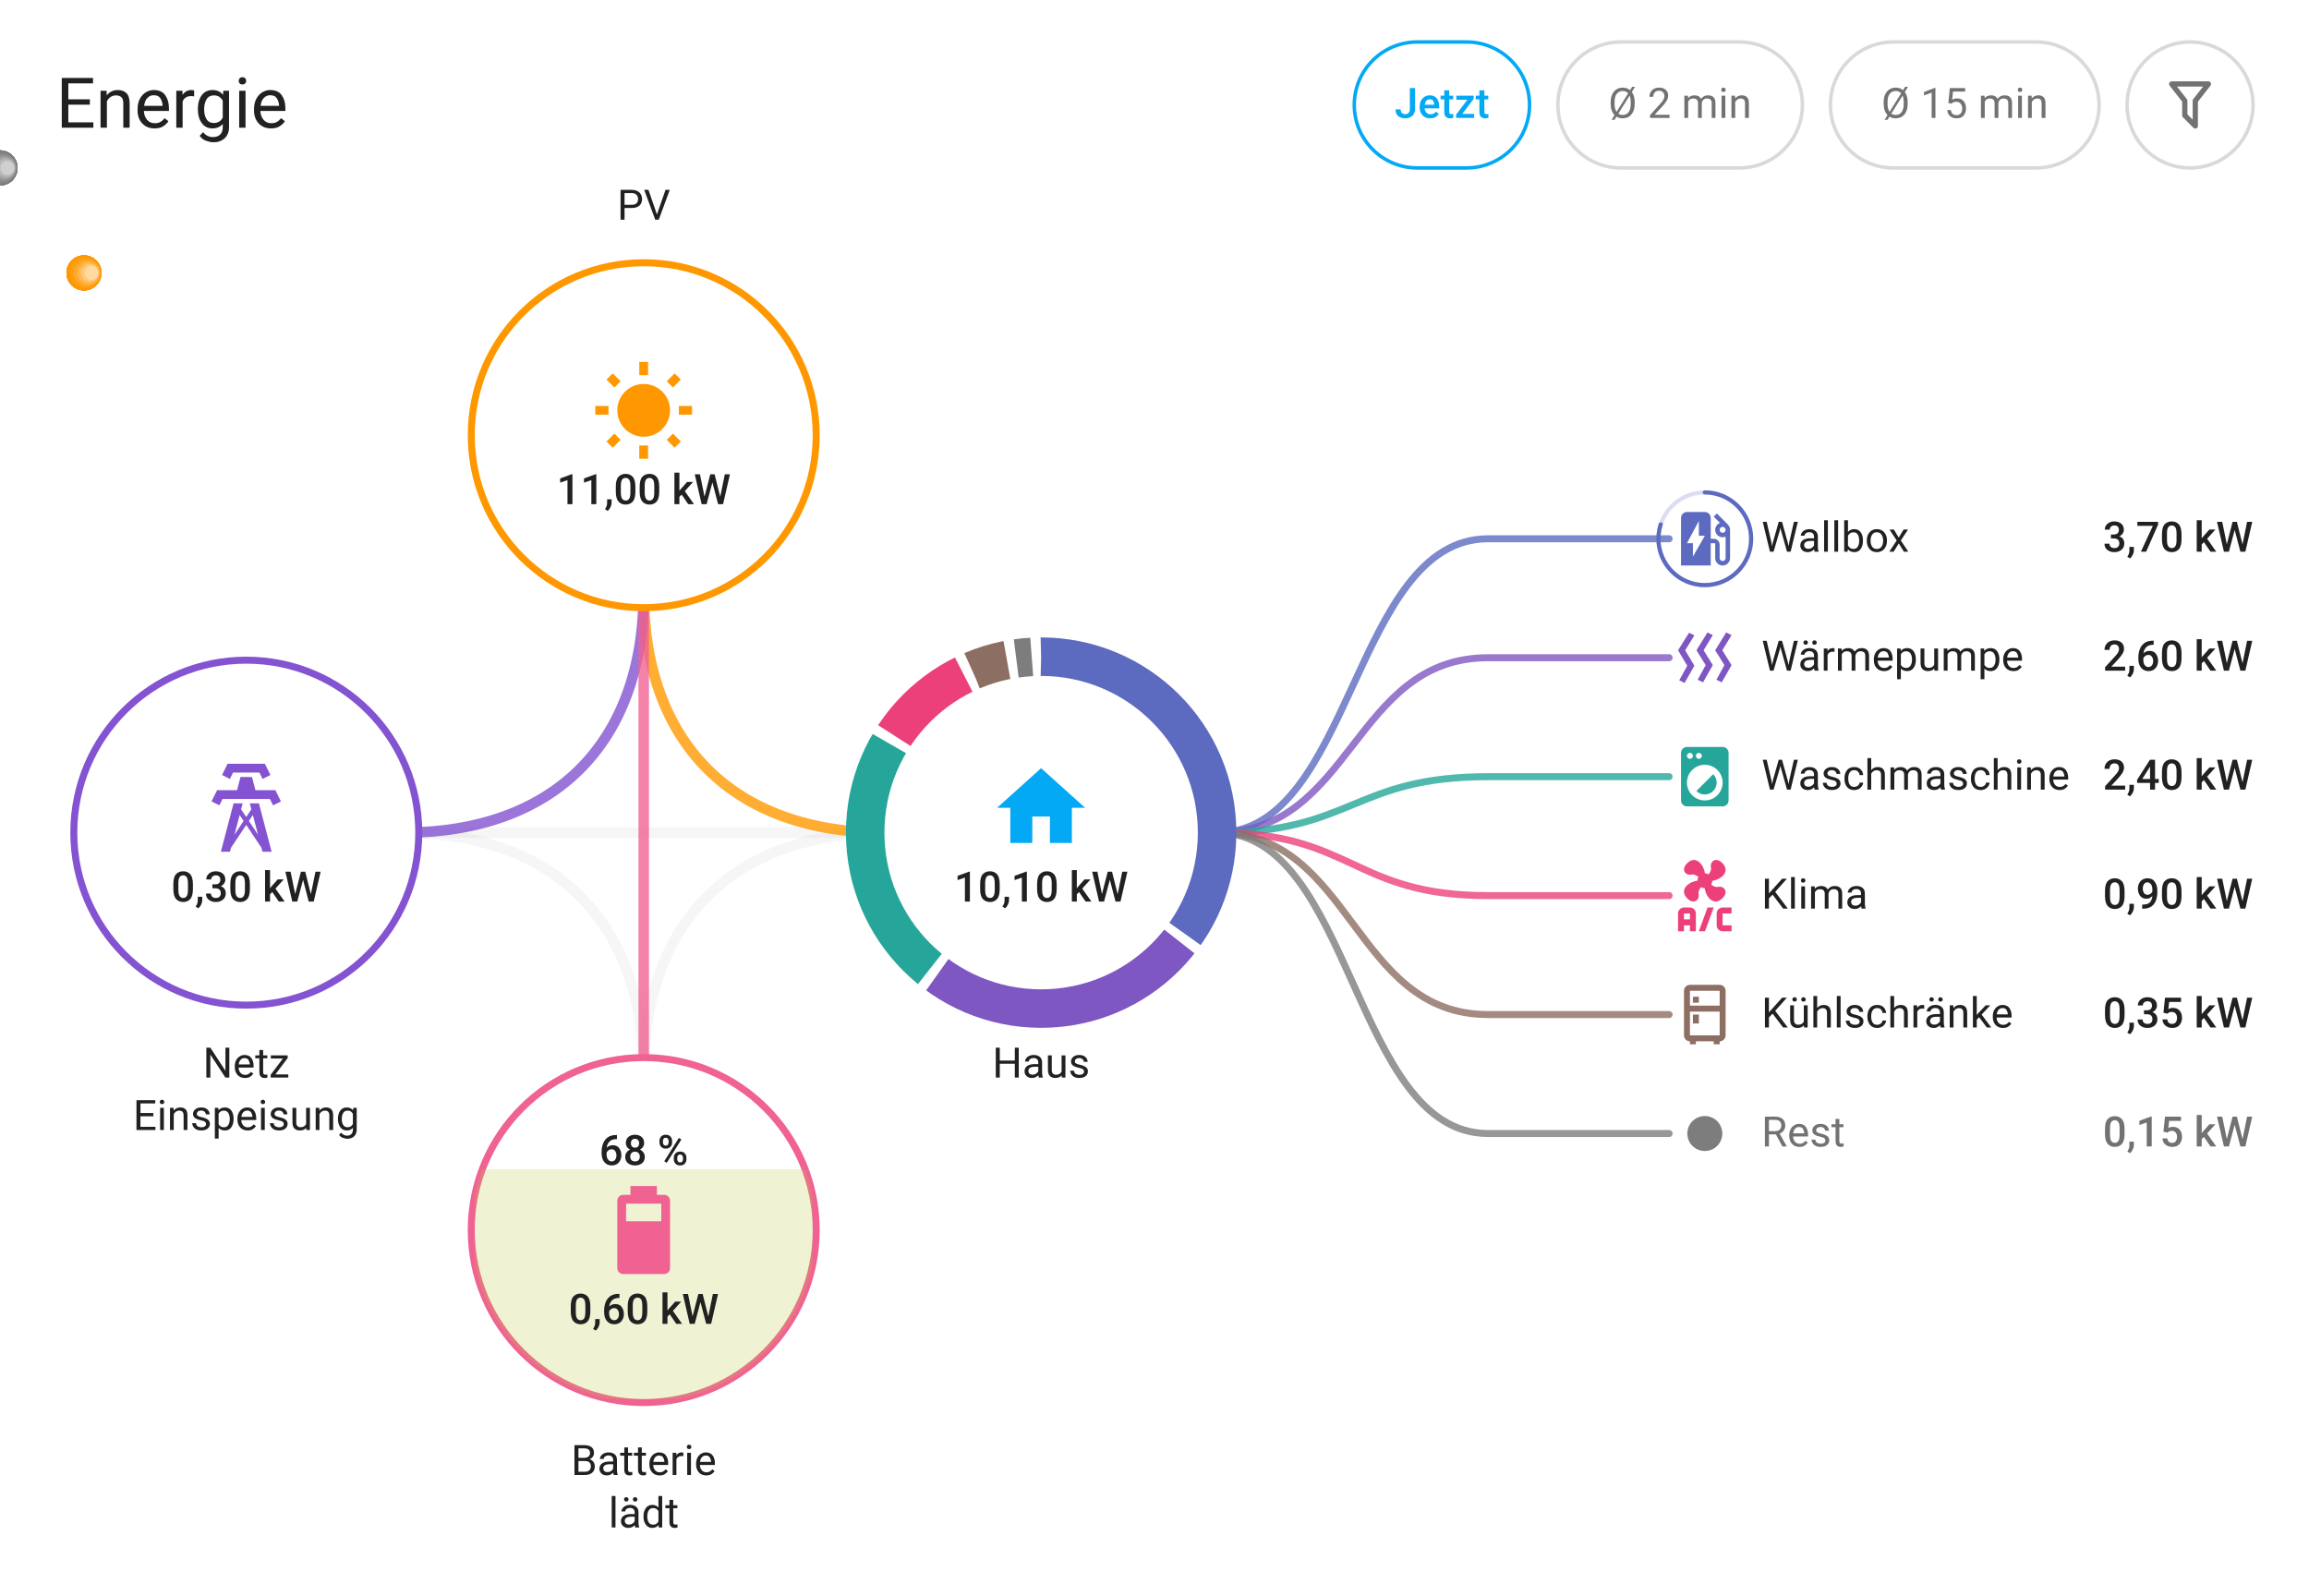
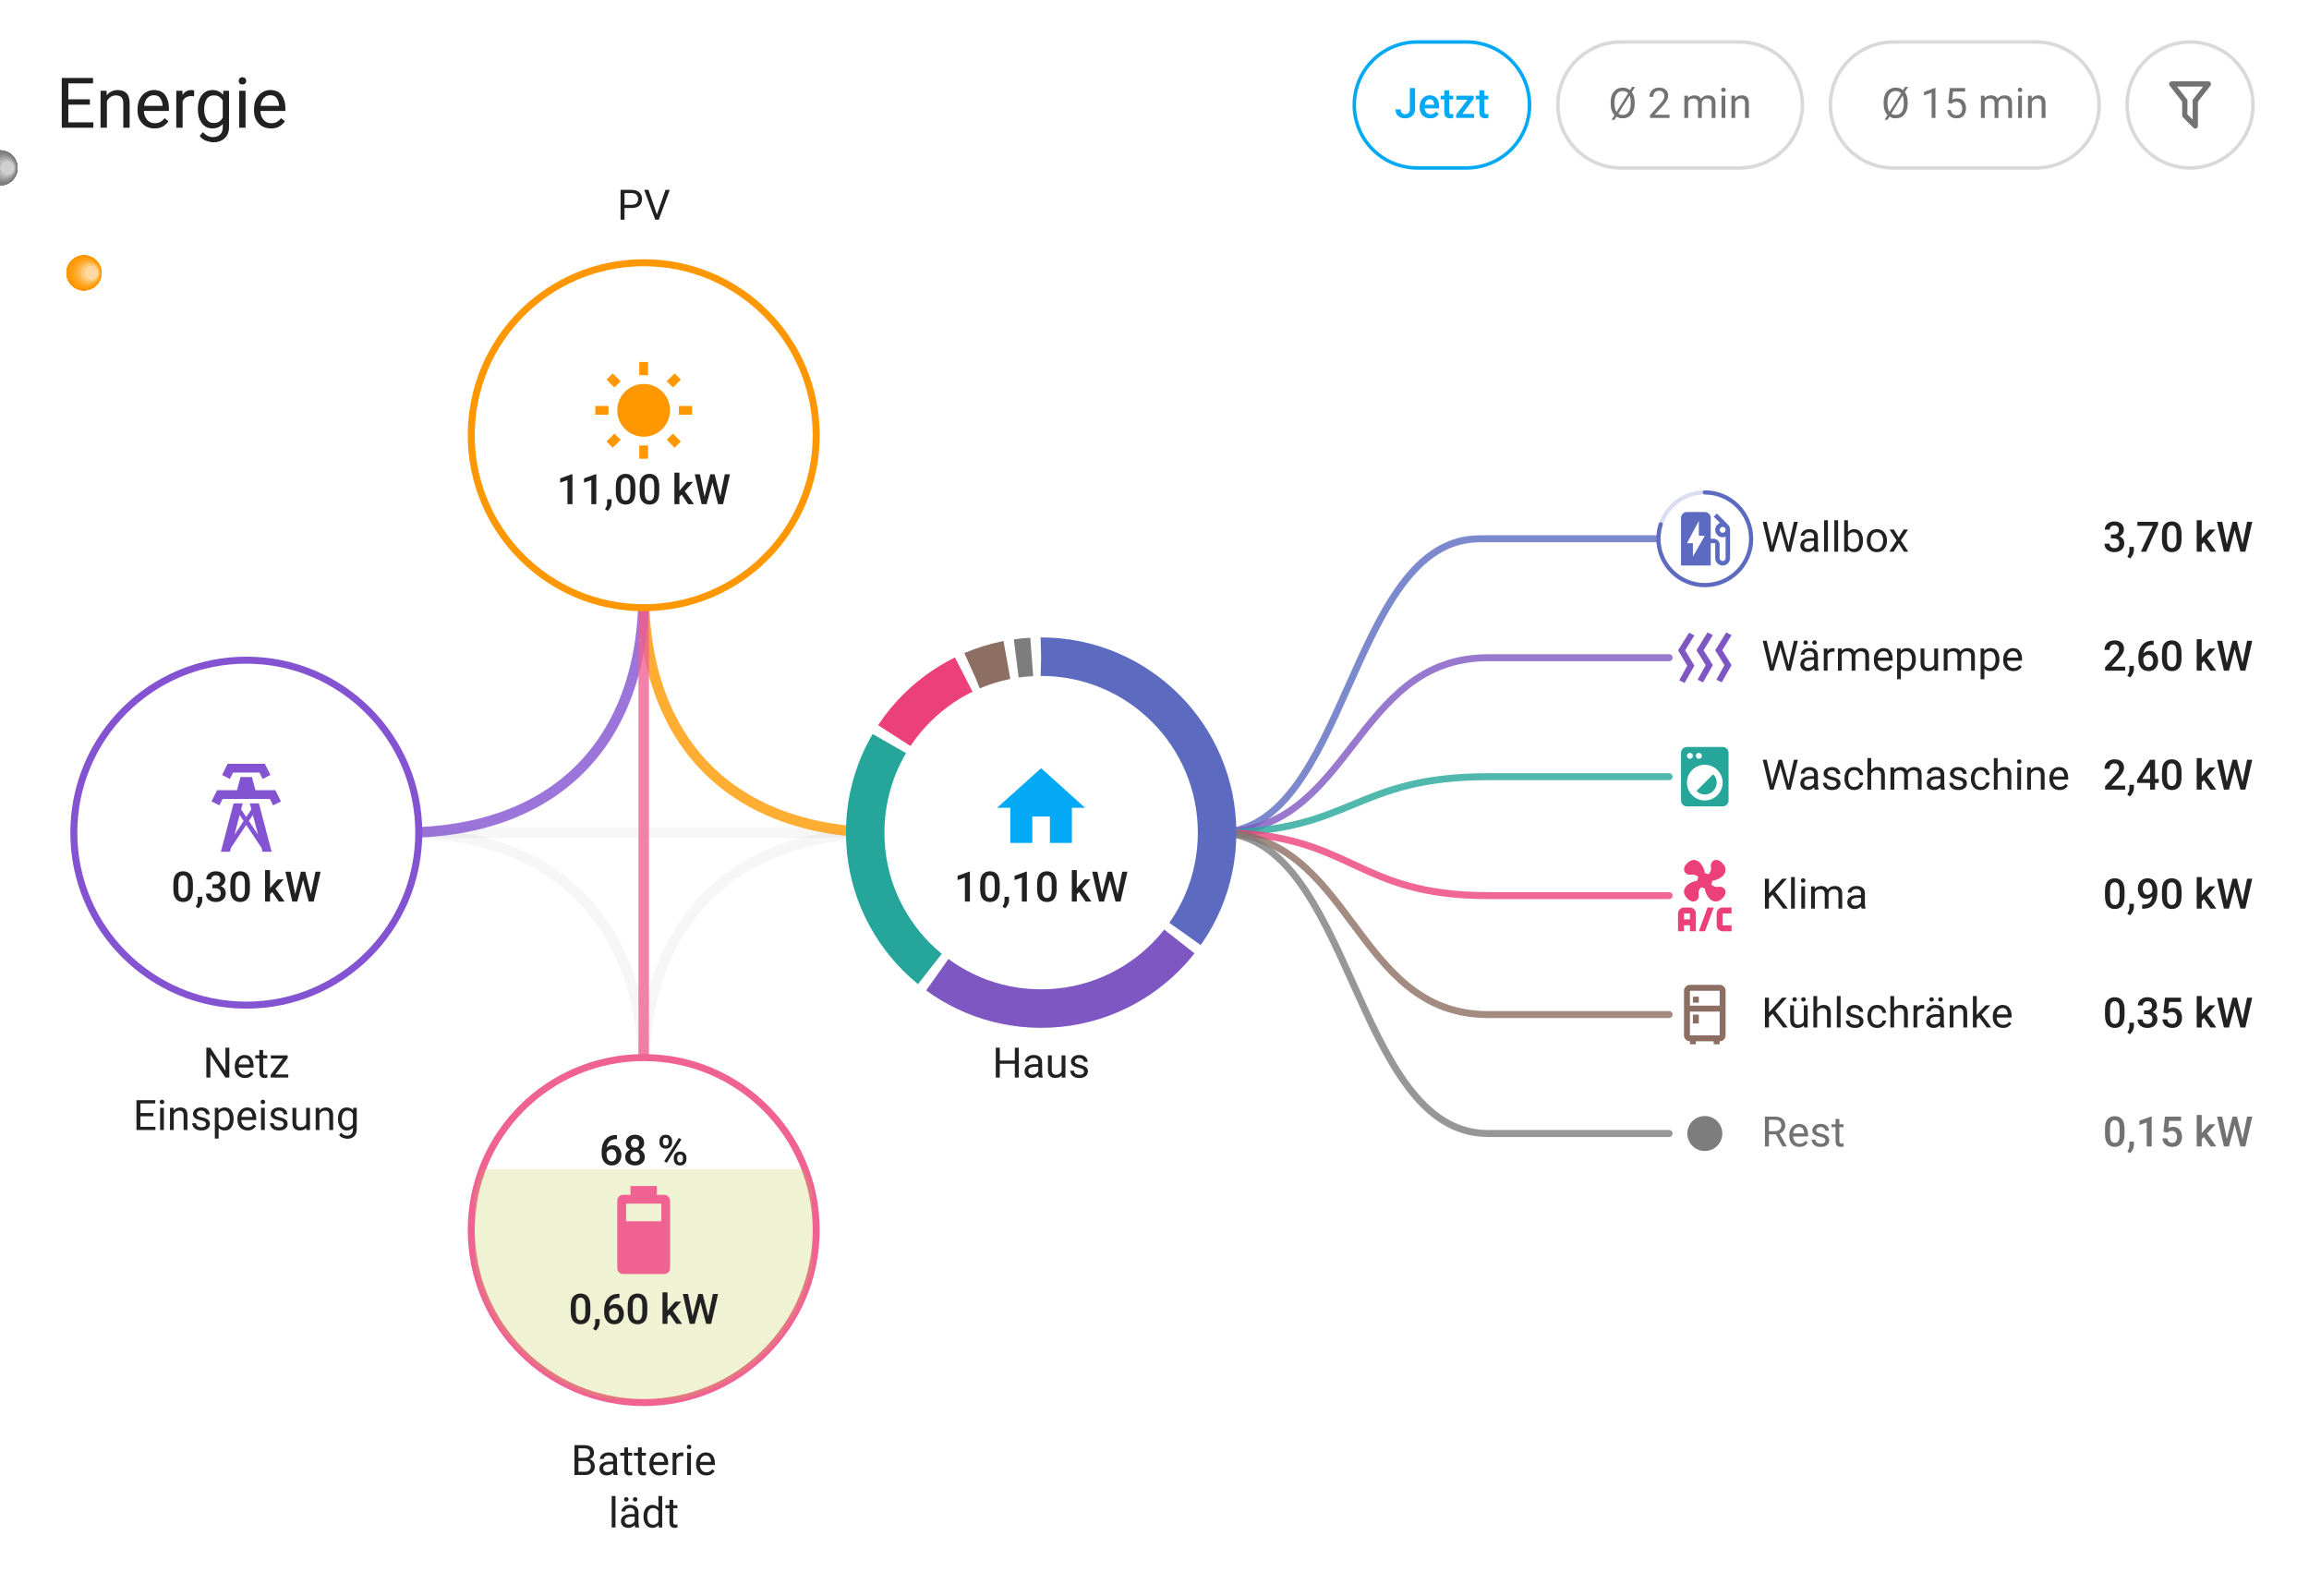
<svg xmlns="http://www.w3.org/2000/svg" xmlns:xlink="http://www.w3.org/1999/xlink" width="660" height="456" viewBox="0 0 660 456" role="img" aria-label="EnerLens Card">
  <rect x="0" y="0" width="660.0" height="456.0" rx="12" fill="rgb(255, 255, 255)" />
  <g transform="translate(24,78) scale(0.8)">
    <path d="M114,200 L286,200" fill="none" stroke="rgba(127, 127, 127, 0.3)" stroke-width="3.75px" stroke-linecap="round" opacity="0.25" />
    <path d="M114,200 C168,200 200,232 200,286" fill="none" stroke="rgba(127, 127, 127, 0.3)" stroke-width="3.75px" stroke-linecap="round" opacity="0.25" />
    <path d="M200,286 C200,232 232,200 286,200" fill="none" stroke="rgba(127, 127, 127, 0.3)" stroke-width="3.75px" stroke-linecap="round" opacity="0.25" />
    <path d="M200,114 C200,168 232,200 286,200" fill="none" stroke="rgb(255, 152, 0)" stroke-width="3.75px" stroke-linecap="round" opacity="0.8" />
    <path d="M200,114 C200,168 168,200 114,200" fill="none" stroke="rgb(131, 83, 209)" stroke-width="3.75px" stroke-linecap="round" opacity="0.8" />
    <path d="M200,114 L200,286" fill="none" stroke="rgb(240, 98, 146)" stroke-width="3.75px" stroke-linecap="round" opacity="0.8" />
    <g>
      <circle cx="0.00" r="6.25" fill="rgb(240, 98, 146)" />
      <circle cx="0.53" r="5.50" fill="rgb(243, 129, 168)" fill-opacity="0.316" />
      <circle cx="1.05" r="4.75" fill="rgb(246, 161, 190)" fill-opacity="0.316" />
      <circle cx="1.57" r="4.00" fill="rgb(249, 192, 211)" fill-opacity="0.316" />
      <circle cx="2.10" r="3.25" fill="rgb(252, 224, 233)" fill-opacity="0.316" />
      <circle cx="2.63" r="2.50" fill="rgb(255, 255, 255)" fill-opacity="0.316" />
-       <animateMotion dur="3.59s" repeatCount="indefinite" begin="-0.35s" path="M 200 114 L 200 286" rotate="auto" />
+       <animateMotion dur="3.59s" repeatCount="indefinite" begin="-0.47s" path="M 200 114 L 200 286" rotate="auto" />
    </g>
    <g>
      <circle cx="0.00" r="6.25" fill="rgb(131, 83, 209)" />
      <circle cx="0.53" r="5.50" fill="rgb(156, 117, 218)" fill-opacity="0.316" />
      <circle cx="1.05" r="4.75" fill="rgb(181, 152, 227)" fill-opacity="0.316" />
      <circle cx="1.57" r="4.00" fill="rgb(205, 186, 237)" fill-opacity="0.316" />
      <circle cx="2.10" r="3.25" fill="rgb(230, 221, 246)" fill-opacity="0.316" />
      <circle cx="2.63" r="2.50" fill="rgb(255, 255, 255)" fill-opacity="0.316" />
-       <animateMotion dur="4.50s" repeatCount="indefinite" begin="-0.35s" path="M 200 114 C 200 168 168 200 114 200" rotate="auto" />
-     </g>
-     <g>
-       <circle cx="0.00" r="6.25" fill="rgb(255, 152, 0)" />
-       <circle cx="0.53" r="5.50" fill="rgb(255, 173, 51)" fill-opacity="0.316" />
-       <circle cx="1.05" r="4.75" fill="rgb(255, 193, 102)" fill-opacity="0.316" />
-       <circle cx="1.57" r="4.00" fill="rgb(255, 214, 153)" fill-opacity="0.316" />
-       <circle cx="2.10" r="3.25" fill="rgb(255, 234, 204)" fill-opacity="0.316" />
-       <circle cx="2.63" r="2.50" fill="rgb(255, 255, 255)" fill-opacity="0.316" />
-       <animateMotion dur="1.10s" repeatCount="indefinite" begin="-0.35s" path="M 200 114 C 200 168 232 200 286 200" rotate="auto" />
-     </g>
-     <g>
-       <circle cx="0.00" r="6.25" fill="rgb(255, 152, 0)" />
-       <circle cx="0.53" r="5.50" fill="rgb(255, 173, 51)" fill-opacity="0.316" />
-       <circle cx="1.05" r="4.75" fill="rgb(255, 193, 102)" fill-opacity="0.316" />
-       <circle cx="1.57" r="4.00" fill="rgb(255, 214, 153)" fill-opacity="0.316" />
-       <circle cx="2.10" r="3.25" fill="rgb(255, 234, 204)" fill-opacity="0.316" />
-       <circle cx="2.63" r="2.50" fill="rgb(255, 255, 255)" fill-opacity="0.316" />
-       <animateMotion dur="1.10s" repeatCount="indefinite" begin="-0.57s" path="M 200 114 C 200 168 232 200 286 200" rotate="auto" />
-     </g>
-     <g>
-       <circle cx="0.00" r="6.25" fill="rgb(255, 152, 0)" />
-       <circle cx="0.53" r="5.50" fill="rgb(255, 173, 51)" fill-opacity="0.316" />
-       <circle cx="1.05" r="4.75" fill="rgb(255, 193, 102)" fill-opacity="0.316" />
-       <circle cx="1.57" r="4.00" fill="rgb(255, 214, 153)" fill-opacity="0.316" />
-       <circle cx="2.10" r="3.25" fill="rgb(255, 234, 204)" fill-opacity="0.316" />
-       <circle cx="2.63" r="2.50" fill="rgb(255, 255, 255)" fill-opacity="0.316" />
-       <animateMotion dur="1.10s" repeatCount="indefinite" begin="-0.79s" path="M 200 114 C 200 168 232 200 286 200" rotate="auto" />
-     </g>
-     <g>
-       <circle cx="0.00" r="6.25" fill="rgb(255, 152, 0)" />
-       <circle cx="0.53" r="5.50" fill="rgb(255, 173, 51)" fill-opacity="0.316" />
-       <circle cx="1.05" r="4.75" fill="rgb(255, 193, 102)" fill-opacity="0.316" />
-       <circle cx="1.57" r="4.00" fill="rgb(255, 214, 153)" fill-opacity="0.316" />
-       <circle cx="2.10" r="3.25" fill="rgb(255, 234, 204)" fill-opacity="0.316" />
-       <circle cx="2.63" r="2.50" fill="rgb(255, 255, 255)" fill-opacity="0.316" />
-       <animateMotion dur="1.10s" repeatCount="indefinite" begin="-1.01s" path="M 200 114 C 200 168 232 200 286 200" rotate="auto" />
-     </g>
-     <g>
-       <circle cx="0.00" r="6.25" fill="rgb(255, 152, 0)" />
-       <circle cx="0.53" r="5.50" fill="rgb(255, 173, 51)" fill-opacity="0.316" />
-       <circle cx="1.05" r="4.75" fill="rgb(255, 193, 102)" fill-opacity="0.316" />
-       <circle cx="1.57" r="4.00" fill="rgb(255, 214, 153)" fill-opacity="0.316" />
-       <circle cx="2.10" r="3.25" fill="rgb(255, 234, 204)" fill-opacity="0.316" />
-       <circle cx="2.63" r="2.50" fill="rgb(255, 255, 255)" fill-opacity="0.316" />
-       <animateMotion dur="1.10s" repeatCount="indefinite" begin="-0.13s" path="M 200 114 C 200 168 232 200 286 200" rotate="auto" />
+       <animateMotion dur="4.50s" repeatCount="indefinite" begin="-0.47s" path="M 200 114 C 200 168 168 200 114 200" rotate="auto" />
+     </g>
+     <g>
+       <circle cx="0.00" r="6.25" fill="rgb(255, 152, 0)" />
+       <circle cx="0.53" r="5.50" fill="rgb(255, 173, 51)" fill-opacity="0.316" />
+       <circle cx="1.05" r="4.75" fill="rgb(255, 193, 102)" fill-opacity="0.316" />
+       <circle cx="1.57" r="4.00" fill="rgb(255, 214, 153)" fill-opacity="0.316" />
+       <circle cx="2.10" r="3.25" fill="rgb(255, 234, 204)" fill-opacity="0.316" />
+       <circle cx="2.63" r="2.50" fill="rgb(255, 255, 255)" fill-opacity="0.316" />
+       <animateMotion dur="1.10s" repeatCount="indefinite" begin="-0.47s" path="M 200 114 C 200 168 232 200 286 200" rotate="auto" />
+     </g>
+     <g>
+       <circle cx="0.00" r="6.25" fill="rgb(255, 152, 0)" />
+       <circle cx="0.53" r="5.50" fill="rgb(255, 173, 51)" fill-opacity="0.316" />
+       <circle cx="1.05" r="4.75" fill="rgb(255, 193, 102)" fill-opacity="0.316" />
+       <circle cx="1.57" r="4.00" fill="rgb(255, 214, 153)" fill-opacity="0.316" />
+       <circle cx="2.10" r="3.25" fill="rgb(255, 234, 204)" fill-opacity="0.316" />
+       <circle cx="2.63" r="2.50" fill="rgb(255, 255, 255)" fill-opacity="0.316" />
+       <animateMotion dur="1.10s" repeatCount="indefinite" begin="-0.69s" path="M 200 114 C 200 168 232 200 286 200" rotate="auto" />
+     </g>
+     <g>
+       <circle cx="0.00" r="6.25" fill="rgb(255, 152, 0)" />
+       <circle cx="0.53" r="5.50" fill="rgb(255, 173, 51)" fill-opacity="0.316" />
+       <circle cx="1.05" r="4.75" fill="rgb(255, 193, 102)" fill-opacity="0.316" />
+       <circle cx="1.57" r="4.00" fill="rgb(255, 214, 153)" fill-opacity="0.316" />
+       <circle cx="2.10" r="3.25" fill="rgb(255, 234, 204)" fill-opacity="0.316" />
+       <circle cx="2.63" r="2.50" fill="rgb(255, 255, 255)" fill-opacity="0.316" />
+       <animateMotion dur="1.10s" repeatCount="indefinite" begin="-0.91s" path="M 200 114 C 200 168 232 200 286 200" rotate="auto" />
+     </g>
+     <g>
+       <circle cx="0.00" r="6.25" fill="rgb(255, 152, 0)" />
+       <circle cx="0.53" r="5.50" fill="rgb(255, 173, 51)" fill-opacity="0.316" />
+       <circle cx="1.05" r="4.75" fill="rgb(255, 193, 102)" fill-opacity="0.316" />
+       <circle cx="1.57" r="4.00" fill="rgb(255, 214, 153)" fill-opacity="0.316" />
+       <circle cx="2.10" r="3.25" fill="rgb(255, 234, 204)" fill-opacity="0.316" />
+       <circle cx="2.63" r="2.50" fill="rgb(255, 255, 255)" fill-opacity="0.316" />
+       <animateMotion dur="1.10s" repeatCount="indefinite" begin="-0.03s" path="M 200 114 C 200 168 232 200 286 200" rotate="auto" />
+     </g>
+     <g>
+       <circle cx="0.00" r="6.25" fill="rgb(255, 152, 0)" />
+       <circle cx="0.53" r="5.50" fill="rgb(255, 173, 51)" fill-opacity="0.316" />
+       <circle cx="1.05" r="4.75" fill="rgb(255, 193, 102)" fill-opacity="0.316" />
+       <circle cx="1.57" r="4.00" fill="rgb(255, 214, 153)" fill-opacity="0.316" />
+       <circle cx="2.10" r="3.25" fill="rgb(255, 234, 204)" fill-opacity="0.316" />
+       <circle cx="2.63" r="2.50" fill="rgb(255, 255, 255)" fill-opacity="0.316" />
+       <animateMotion dur="1.10s" repeatCount="indefinite" begin="-0.25s" path="M 200 114 C 200 168 232 200 286 200" rotate="auto" />
    </g>
  </g>
  <g transform="translate(0,48)">
-     <path id="line-sensor-wb" d="M347.9,190.0 C386.7,190.0 386.7,106.0 425.4,106.0 L477.1,106.0" fill="none" stroke="rgb(92, 107, 192)" stroke-width="2px" stroke-linecap="round" opacity="0.8" />
+     <path id="line-sensor-wb" d="M347.9,190.0 C385.5,190.0 385.5,106.0 423.0,106.0 L473.1,106.0" fill="none" stroke="rgb(92, 107, 192)" stroke-width="2px" stroke-linecap="round" opacity="0.8" />
    <g>
      <circle cx="0.00" r="5.00" fill="rgb(92, 107, 192)" />
      <circle cx="0.42" r="4.40" fill="rgb(125, 137, 205)" fill-opacity="0.316" />
      <circle cx="0.84" r="3.80" fill="rgb(157, 166, 217)" fill-opacity="0.316" />
      <circle cx="1.26" r="3.20" fill="rgb(190, 196, 230)" fill-opacity="0.316" />
      <circle cx="1.68" r="2.60" fill="rgb(222, 225, 242)" fill-opacity="0.316" />
      <circle cx="2.10" r="2.00" fill="rgb(255, 255, 255)" fill-opacity="0.316" />
-       <animateMotion dur="1.10s" repeatCount="indefinite" begin="-0.18s" rotate="auto">
+       <animateMotion dur="1.10s" repeatCount="indefinite" begin="-0.27s" rotate="auto">
        <mpath href="#line-sensor-wb" xlink:href="#line-sensor-wb" />
      </animateMotion>
    </g>
    <g>
      <circle cx="0.00" r="5.00" fill="rgb(92, 107, 192)" />
      <circle cx="0.42" r="4.40" fill="rgb(125, 137, 205)" fill-opacity="0.316" />
      <circle cx="0.84" r="3.80" fill="rgb(157, 166, 217)" fill-opacity="0.316" />
      <circle cx="1.26" r="3.20" fill="rgb(190, 196, 230)" fill-opacity="0.316" />
      <circle cx="1.68" r="2.60" fill="rgb(222, 225, 242)" fill-opacity="0.316" />
      <circle cx="2.10" r="2.00" fill="rgb(255, 255, 255)" fill-opacity="0.316" />
-       <animateMotion dur="1.10s" repeatCount="indefinite" begin="-0.46s" rotate="auto">
+       <animateMotion dur="1.10s" repeatCount="indefinite" begin="-0.54s" rotate="auto">
        <mpath href="#line-sensor-wb" xlink:href="#line-sensor-wb" />
      </animateMotion>
    </g>
    <g>
      <circle cx="0.00" r="5.00" fill="rgb(92, 107, 192)" />
      <circle cx="0.42" r="4.40" fill="rgb(125, 137, 205)" fill-opacity="0.316" />
      <circle cx="0.84" r="3.80" fill="rgb(157, 166, 217)" fill-opacity="0.316" />
      <circle cx="1.26" r="3.20" fill="rgb(190, 196, 230)" fill-opacity="0.316" />
      <circle cx="1.68" r="2.60" fill="rgb(222, 225, 242)" fill-opacity="0.316" />
      <circle cx="2.10" r="2.00" fill="rgb(255, 255, 255)" fill-opacity="0.316" />
-       <animateMotion dur="1.10s" repeatCount="indefinite" begin="-0.73s" rotate="auto">
+       <animateMotion dur="1.10s" repeatCount="indefinite" begin="-0.82s" rotate="auto">
        <mpath href="#line-sensor-wb" xlink:href="#line-sensor-wb" />
      </animateMotion>
    </g>
    <g>
      <circle cx="0.00" r="5.00" fill="rgb(92, 107, 192)" />
      <circle cx="0.42" r="4.40" fill="rgb(125, 137, 205)" fill-opacity="0.316" />
      <circle cx="0.84" r="3.80" fill="rgb(157, 166, 217)" fill-opacity="0.316" />
      <circle cx="1.26" r="3.20" fill="rgb(190, 196, 230)" fill-opacity="0.316" />
      <circle cx="1.68" r="2.60" fill="rgb(222, 225, 242)" fill-opacity="0.316" />
      <circle cx="2.10" r="2.00" fill="rgb(255, 255, 255)" fill-opacity="0.316" />
-       <animateMotion dur="1.10s" repeatCount="indefinite" begin="-1.01s" rotate="auto">
+       <animateMotion dur="1.10s" repeatCount="indefinite" begin="-1.09s" rotate="auto">
        <mpath href="#line-sensor-wb" xlink:href="#line-sensor-wb" />
      </animateMotion>
    </g>
    <path id="line-sensor-c1" d="M347.9,190.0 C386.7,190.0 386.7,140.0 425.4,140.0 L477.1,140.0" fill="none" stroke="rgb(126, 87, 194)" stroke-width="2px" stroke-linecap="round" opacity="0.8">
      <animate attributeName="d" values="M347.9,190.0 C386.7,190.0 386.7,140.0 425.4,140.0 L477.1,140.0;M347.9,190.0 C386.7,190.0 386.7,140.0 425.4,140.0 L477.1,140.0;M347.9,190.0 C386.7,190.0 386.7,140.0 425.4,140.0 L477.1,140.0;M347.9,190.0 C386.7,190.0 386.7,140.0 425.4,140.0 L477.1,140.0;M347.9,190.0 C386.7,190.0 386.7,174.0 425.4,174.0 L477.1,174.0;M347.9,190.0 C386.7,190.0 386.7,174.0 425.4,174.0 L477.1,174.0;M347.9,190.0 C386.7,190.0 386.7,140.0 425.4,140.0 L477.1,140.0;M347.9,190.0 C386.7,190.0 386.7,140.0 425.4,140.0 L477.1,140.0" keyTimes="0;0.208;0.258;0.542;0.592;0.875;0.925;1" calcMode="spline" keySplines="0 0 1 1;.4 0 .2 1;0 0 1 1;.4 0 .2 1;0 0 1 1;.4 0 .2 1;0 0 1 1" dur="12s" repeatCount="indefinite" />
    </path>
    <g>
      <circle cx="0.00" r="5.00" fill="rgb(126, 87, 194)" />
      <circle cx="0.42" r="4.40" fill="rgb(152, 121, 206)" fill-opacity="0.316" />
      <circle cx="0.84" r="3.80" fill="rgb(178, 154, 218)" fill-opacity="0.316" />
      <circle cx="1.26" r="3.20" fill="rgb(203, 188, 231)" fill-opacity="0.316" />
      <circle cx="1.68" r="2.60" fill="rgb(229, 221, 243)" fill-opacity="0.316" />
      <circle cx="2.10" r="2.00" fill="rgb(255, 255, 255)" fill-opacity="0.316" />
-       <animateMotion dur="1.10s" repeatCount="indefinite" begin="-0.18s" rotate="auto">
+       <animateMotion dur="1.10s" repeatCount="indefinite" begin="-0.27s" rotate="auto">
        <mpath href="#line-sensor-c1" xlink:href="#line-sensor-c1" />
      </animateMotion>
    </g>
    <g>
      <circle cx="0.00" r="5.00" fill="rgb(126, 87, 194)" />
      <circle cx="0.42" r="4.40" fill="rgb(152, 121, 206)" fill-opacity="0.316" />
      <circle cx="0.84" r="3.80" fill="rgb(178, 154, 218)" fill-opacity="0.316" />
      <circle cx="1.26" r="3.20" fill="rgb(203, 188, 231)" fill-opacity="0.316" />
      <circle cx="1.68" r="2.60" fill="rgb(229, 221, 243)" fill-opacity="0.316" />
      <circle cx="2.10" r="2.00" fill="rgb(255, 255, 255)" fill-opacity="0.316" />
-       <animateMotion dur="1.10s" repeatCount="indefinite" begin="-0.55s" rotate="auto">
+       <animateMotion dur="1.10s" repeatCount="indefinite" begin="-0.63s" rotate="auto">
        <mpath href="#line-sensor-c1" xlink:href="#line-sensor-c1" />
      </animateMotion>
    </g>
    <g>
      <circle cx="0.00" r="5.00" fill="rgb(126, 87, 194)" />
      <circle cx="0.42" r="4.40" fill="rgb(152, 121, 206)" fill-opacity="0.316" />
      <circle cx="0.84" r="3.80" fill="rgb(178, 154, 218)" fill-opacity="0.316" />
      <circle cx="1.26" r="3.20" fill="rgb(203, 188, 231)" fill-opacity="0.316" />
      <circle cx="1.68" r="2.60" fill="rgb(229, 221, 243)" fill-opacity="0.316" />
      <circle cx="2.10" r="2.00" fill="rgb(255, 255, 255)" fill-opacity="0.316" />
-       <animateMotion dur="1.10s" repeatCount="indefinite" begin="-0.92s" rotate="auto">
+       <animateMotion dur="1.10s" repeatCount="indefinite" begin="-1.00s" rotate="auto">
        <mpath href="#line-sensor-c1" xlink:href="#line-sensor-c1" />
      </animateMotion>
    </g>
    <path id="line-sensor-c2" d="M347.9,190.0 C386.7,190.0 386.7,174.0 425.4,174.0 L477.1,174.0" fill="none" stroke="rgb(38, 166, 154)" stroke-width="2px" stroke-linecap="round" opacity="0.8">
      <animate attributeName="d" values="M347.9,190.0 C386.7,190.0 386.7,174.0 425.4,174.0 L477.1,174.0;M347.9,190.0 C386.7,190.0 386.7,174.0 425.4,174.0 L477.1,174.0;M347.9,190.0 C386.7,190.0 386.7,174.0 425.4,174.0 L477.1,174.0;M347.9,190.0 C386.7,190.0 386.7,174.0 425.4,174.0 L477.1,174.0;M347.9,190.0 C386.7,190.0 386.7,140.0 425.4,140.0 L477.1,140.0;M347.9,190.0 C386.7,190.0 386.7,140.0 425.4,140.0 L477.1,140.0;M347.9,190.0 C386.7,190.0 386.7,174.0 425.4,174.0 L477.1,174.0;M347.9,190.0 C386.7,190.0 386.7,174.0 425.4,174.0 L477.1,174.0" keyTimes="0;0.208;0.258;0.542;0.592;0.875;0.925;1" calcMode="spline" keySplines="0 0 1 1;.4 0 .2 1;0 0 1 1;.4 0 .2 1;0 0 1 1;.4 0 .2 1;0 0 1 1" dur="12s" repeatCount="indefinite" />
    </path>
    <g>
      <circle cx="0.00" r="5.00" fill="rgb(38, 166, 154)" />
      <circle cx="0.42" r="4.40" fill="rgb(81, 184, 174)" fill-opacity="0.316" />
      <circle cx="0.84" r="3.80" fill="rgb(125, 202, 194)" fill-opacity="0.316" />
      <circle cx="1.26" r="3.20" fill="rgb(168, 219, 215)" fill-opacity="0.316" />
      <circle cx="1.68" r="2.60" fill="rgb(212, 237, 235)" fill-opacity="0.316" />
      <circle cx="2.10" r="2.00" fill="rgb(255, 255, 255)" fill-opacity="0.316" />
-       <animateMotion dur="1.10s" repeatCount="indefinite" begin="-0.18s" rotate="auto">
+       <animateMotion dur="1.10s" repeatCount="indefinite" begin="-0.27s" rotate="auto">
        <mpath href="#line-sensor-c2" xlink:href="#line-sensor-c2" />
      </animateMotion>
    </g>
    <g>
      <circle cx="0.00" r="5.00" fill="rgb(38, 166, 154)" />
      <circle cx="0.42" r="4.40" fill="rgb(81, 184, 174)" fill-opacity="0.316" />
      <circle cx="0.84" r="3.80" fill="rgb(125, 202, 194)" fill-opacity="0.316" />
      <circle cx="1.26" r="3.20" fill="rgb(168, 219, 215)" fill-opacity="0.316" />
      <circle cx="1.68" r="2.60" fill="rgb(212, 237, 235)" fill-opacity="0.316" />
      <circle cx="2.10" r="2.00" fill="rgb(255, 255, 255)" fill-opacity="0.316" />
-       <animateMotion dur="1.10s" repeatCount="indefinite" begin="-0.55s" rotate="auto">
+       <animateMotion dur="1.10s" repeatCount="indefinite" begin="-0.63s" rotate="auto">
        <mpath href="#line-sensor-c2" xlink:href="#line-sensor-c2" />
      </animateMotion>
    </g>
    <g>
      <circle cx="0.00" r="5.00" fill="rgb(38, 166, 154)" />
      <circle cx="0.42" r="4.40" fill="rgb(81, 184, 174)" fill-opacity="0.316" />
      <circle cx="0.84" r="3.80" fill="rgb(125, 202, 194)" fill-opacity="0.316" />
      <circle cx="1.26" r="3.20" fill="rgb(168, 219, 215)" fill-opacity="0.316" />
      <circle cx="1.68" r="2.60" fill="rgb(212, 237, 235)" fill-opacity="0.316" />
      <circle cx="2.10" r="2.00" fill="rgb(255, 255, 255)" fill-opacity="0.316" />
-       <animateMotion dur="1.10s" repeatCount="indefinite" begin="-0.92s" rotate="auto">
+       <animateMotion dur="1.10s" repeatCount="indefinite" begin="-1.00s" rotate="auto">
        <mpath href="#line-sensor-c2" xlink:href="#line-sensor-c2" />
      </animateMotion>
    </g>
    <path id="line-sensor-c3" d="M347.9,190.0 C386.7,190.0 386.7,208.0 425.4,208.0 L477.1,208.0" fill="none" stroke="rgb(236, 64, 122)" stroke-width="2px" stroke-linecap="round" opacity="0.8" />
    <g>
      <circle cx="0.00" r="5.00" fill="rgb(236, 64, 122)" />
      <circle cx="0.42" r="4.40" fill="rgb(240, 102, 149)" fill-opacity="0.316" />
      <circle cx="0.84" r="3.80" fill="rgb(244, 140, 175)" fill-opacity="0.316" />
      <circle cx="1.26" r="3.20" fill="rgb(247, 179, 202)" fill-opacity="0.316" />
      <circle cx="1.68" r="2.60" fill="rgb(251, 217, 228)" fill-opacity="0.316" />
      <circle cx="2.10" r="2.00" fill="rgb(255, 255, 255)" fill-opacity="0.316" />
-       <animateMotion dur="2.57s" repeatCount="indefinite" begin="-0.18s" rotate="auto">
+       <animateMotion dur="2.57s" repeatCount="indefinite" begin="-0.27s" rotate="auto">
        <mpath href="#line-sensor-c3" xlink:href="#line-sensor-c3" />
      </animateMotion>
    </g>
    <path id="line-sensor-c4" d="M347.9,190.0 C386.7,190.0 386.7,242.0 425.4,242.0 L477.1,242.0" fill="none" stroke="rgb(141, 110, 99)" stroke-width="2px" stroke-linecap="round" opacity="0.8" />
    <g>
      <circle cx="0.00" r="5.00" fill="rgb(141, 110, 99)" />
      <circle cx="0.42" r="4.40" fill="rgb(164, 139, 130)" fill-opacity="0.316" />
      <circle cx="0.84" r="3.80" fill="rgb(187, 168, 161)" fill-opacity="0.316" />
      <circle cx="1.26" r="3.20" fill="rgb(209, 197, 193)" fill-opacity="0.316" />
      <circle cx="1.68" r="2.60" fill="rgb(232, 226, 224)" fill-opacity="0.316" />
      <circle cx="2.10" r="2.00" fill="rgb(255, 255, 255)" fill-opacity="0.316" />
-       <animateMotion dur="4.44s" repeatCount="indefinite" begin="-0.18s" rotate="auto">
+       <animateMotion dur="4.44s" repeatCount="indefinite" begin="-0.27s" rotate="auto">
        <mpath href="#line-sensor-c4" xlink:href="#line-sensor-c4" />
      </animateMotion>
    </g>
    <path id="line--rest-" d="M347.9,190.0 C386.7,190.0 386.7,276.0 425.4,276.0 L477.1,276.0" fill="none" stroke="rgb(125, 125, 125)" stroke-width="2px" stroke-linecap="round" opacity="0.8" />
    <g>
      <circle cx="0.00" r="5.00" fill="rgb(125, 125, 125)" />
      <circle cx="0.42" r="4.40" fill="rgb(151, 151, 151)" fill-opacity="0.316" />
      <circle cx="0.84" r="3.80" fill="rgb(177, 177, 177)" fill-opacity="0.316" />
      <circle cx="1.26" r="3.20" fill="rgb(203, 203, 203)" fill-opacity="0.316" />
      <circle cx="1.68" r="2.60" fill="rgb(229, 229, 229)" fill-opacity="0.316" />
      <circle cx="2.10" r="2.00" fill="rgb(255, 255, 255)" fill-opacity="0.316" />
-       <animateMotion dur="4.50s" repeatCount="indefinite" begin="-0.18s" rotate="auto">
+       <animateMotion dur="4.50s" repeatCount="indefinite" begin="-0.27s" rotate="auto">
        <mpath href="#line--rest-" xlink:href="#line--rest-" />
      </animateMotion>
    </g>
  </g>
  <circle cx="184" cy="124.4" r="49.3" fill="rgb(255, 255, 255)" stroke="rgb(255, 152, 0)" stroke-width="2" />
  <g transform="translate(168.9,102.2) scale(1.2572)">
    <path d="M3.55 19.09L4.96 20.5L6.76 18.71L5.34 17.29M12 6C8.69 6 6 8.69 6 12S8.69 18 12 18 18 15.31 18 12C18 8.68 15.31 6 12 6M20 13H23V11H20M17.24 18.71L19.04 20.5L20.45 19.09L18.66 17.29M20.45 5L19.04 3.6L17.24 5.39L18.66 6.81M13 1H11V4H13M6.76 5.39L4.96 3.6L3.55 5L5.34 6.81L6.76 5.39M1 13H4V11H1M13 20H11V23H13" fill="rgb(255, 152, 0)" />
  </g>
  <text x="184" y="144.1" text-anchor="middle" font-size="12.0" font-weight="500" fill="rgb(33, 33, 33)" font-family="Roboto, system-ui, sans-serif" textLength="51.1" lengthAdjust="spacingAndGlyphs">11,00 kW</text>
  <text x="184" y="62.8" text-anchor="middle" font-size="12.0" font-weight="400" fill="rgb(33, 33, 33)" font-family="Roboto, system-ui, sans-serif" textLength="14.4" lengthAdjust="spacingAndGlyphs">PV</text>
  <circle cx="70.4" cy="238" r="49.3" fill="rgb(255, 255, 255)" stroke="rgb(131, 83, 209)" stroke-width="2" />
  <g transform="translate(55.3,215.8) scale(1.2572)">
    <path d="M8.28,5.45L6.5,4.55L7.76,2H16.23L17.5,4.55L15.72,5.44L15,4H9L8.28,5.45M18.62,8H14.09L13.3,5H10.7L9.91,8H5.38L4.1,10.55L5.89,11.44L6.62,10H17.38L18.1,11.45L19.89,10.56L18.62,8M17.77,22H15.7L15.46,21.1L12,15.9L8.53,21.1L8.3,22H6.23L9.12,11H11.19L10.83,12.35L12,14.1L13.16,12.35L12.81,11H14.88L17.77,22M11.4,15L10.5,13.65L9.32,18.13L11.4,15M14.68,18.12L13.5,13.64L12.6,15L14.68,18.12Z" fill="rgb(131, 83, 209)" />
  </g>
  <text x="70.4" y="257.7" text-anchor="middle" font-size="12.0" font-weight="500" fill="rgb(33, 33, 33)" font-family="Roboto, system-ui, sans-serif" textLength="44.2" lengthAdjust="spacingAndGlyphs">0,30 kW</text>
  <text x="70.4" y="308" text-anchor="middle" font-size="12.0" font-weight="400" fill="rgb(33, 33, 33)" font-family="Roboto, system-ui, sans-serif" textLength="25.7" lengthAdjust="spacingAndGlyphs">Netz</text>
  <text x="70.4" y="323" text-anchor="middle" font-size="12.0" font-weight="400" fill="rgb(33, 33, 33)" font-family="Roboto, system-ui, sans-serif" textLength="66.8" lengthAdjust="spacingAndGlyphs">Einspeisung</text>
  <circle cx="297.6" cy="238" r="49.3" fill="rgb(255, 255, 255)" stroke="rgba(0, 0, 0, 0)" stroke-width="2" />
  <g transform="translate(241.8,182.2) scale(1.1159)">
    <g transform="rotate(-90 50 50)">
      <circle cx="50" cy="50" r="45.07" fill="none" stroke="rgb(125, 125, 125)" stroke-width="9.86" stroke-dasharray="3.99 279.20" stroke-dashoffset="-276.80" stroke-linecap="butt" />
      <g transform="translate(50 50)">
        <g>
          <animateTransform attributeName="transform" type="scale" values="1.000 1.000;1.000 1.000;0.767 0.767;0.767 0.767;1.000 1.000" keyTimes="0;0.875;0.9;0.975;1" calcMode="spline" keySplines=".4 0 .2 1;.4 0 .2 1;.4 0 .2 1;.4 0 .2 1" dur="12s" repeatCount="indefinite" />
          <g transform="translate(-50 -50)">
            <circle cx="50" cy="50" r="45.07" fill="none" stroke="rgb(126, 87, 194)" stroke-width="9.86" stroke-dasharray="69.18 214.01" stroke-dashoffset="-100.86" stroke-linecap="butt">
              <animate attributeName="stroke-dasharray" values="69.18 214.01;69.18 214.01;95.79 187.40;95.79 187.40;55.88 227.31;55.88 227.31;69.18 214.01" keyTimes="0;0.208;0.333;0.542;0.667;0.875;1" calcMode="spline" keySplines="0 0 1 1;.4 0 .2 1;0 0 1 1;.4 0 .2 1;0 0 1 1;.4 0 .2 1" dur="12s" repeatCount="indefinite" />
              <animate attributeName="stroke-dashoffset" values="-100.86;-100.86;-100.86;-100.86;-180.43;-180.43;-100.86" keyTimes="0;0.208;0.333;0.542;0.667;0.875;1" calcMode="spline" keySplines="0 0 1 1;.4 0 .2 1;0 0 1 1;.4 0 .2 1;0 0 1 1;.4 0 .2 1" dur="12s" repeatCount="indefinite" />
            </circle>
          </g>
        </g>
      </g>
      <g transform="translate(50 50)">
        <g>
          <animateTransform attributeName="transform" type="scale" values="1.000 1.000;1.000 1.000;0.767 0.767;0.767 0.767;1.000 1.000;1.000 1.000" keyTimes="0;0.542;0.567;0.642;0.667;1" calcMode="spline" keySplines=".4 0 .2 1;.4 0 .2 1;.4 0 .2 1;.4 0 .2 1;.4 0 .2 1" dur="12s" repeatCount="indefinite" />
          <g transform="translate(-50 -50)">
            <circle cx="50" cy="50" r="45.07" fill="none" stroke="rgb(38, 166, 154)" stroke-width="9.86" stroke-dasharray="63.86 219.33" stroke-dashoffset="-172.45" stroke-linecap="butt">
              <animate attributeName="stroke-dasharray" values="63.86 219.33;63.86 219.33;37.25 245.94;37.25 245.94;77.17 206.02;77.17 206.02;63.86 219.33" keyTimes="0;0.208;0.333;0.542;0.667;0.875;1" calcMode="spline" keySplines="0 0 1 1;.4 0 .2 1;0 0 1 1;.4 0 .2 1;0 0 1 1;.4 0 .2 1" dur="12s" repeatCount="indefinite" />
              <animate attributeName="stroke-dashoffset" values="-172.45;-172.45;-199.06;-199.06;-100.86;-100.86;-172.45" keyTimes="0;0.208;0.333;0.542;0.667;0.875;1" calcMode="spline" keySplines="0 0 1 1;.4 0 .2 1;0 0 1 1;.4 0 .2 1;0 0 1 1;.4 0 .2 1" dur="12s" repeatCount="indefinite" />
            </circle>
          </g>
        </g>
      </g>
      <circle cx="50" cy="50" r="45.07" fill="none" stroke="rgb(236, 64, 122)" stroke-width="9.86" stroke-dasharray="23.95 259.24" stroke-dashoffset="-238.72" stroke-linecap="butt" />
      <circle cx="50" cy="50" r="45.07" fill="none" stroke="rgb(141, 110, 99)" stroke-width="9.86" stroke-dasharray="9.31 273.88" stroke-dashoffset="-265.07" stroke-linecap="butt" />
      <circle cx="50" cy="50" r="45.07" fill="none" stroke="rgb(92, 107, 192)" stroke-width="9.86" stroke-dasharray="98.45 184.74" stroke-dashoffset="0.00" stroke-linecap="butt" />
    </g>
  </g>
  <g transform="translate(282.5,215.8) scale(1.2572)">
    <path d="M10,20V14H14V20H19V12H22L12,3L2,12H5V20H10Z" fill="rgb(3, 169, 244)" />
  </g>
  <text x="297.6" y="257.7" text-anchor="middle" font-size="12.0" font-weight="500" fill="rgb(33, 33, 33)" font-family="Roboto, system-ui, sans-serif" textLength="51.1" lengthAdjust="spacingAndGlyphs">10,10 kW</text>
  <text x="297.6" y="308" text-anchor="middle" font-size="12.0" font-weight="400" fill="rgb(33, 33, 33)" font-family="Roboto, system-ui, sans-serif" textLength="28.6" lengthAdjust="spacingAndGlyphs">Haus</text>
  <circle cx="184" cy="351.6" r="49.3" fill="rgb(255, 255, 255)" stroke="rgb(240, 98, 146)" stroke-width="2" />
-   <clipPath id="socq51zn">
+   <clipPath id="soc9b7y6">
    <circle cx="184" cy="351.6" r="49.3" />
  </clipPath>
-   <rect clip-path="url(#socq51zn)" x="135.7" y="334.2" width="96.6" height="65.7" fill="rgb(186, 196, 59)" opacity="0.22" />
+   <rect clip-path="url(#soc9b7y6)" x="135.7" y="334.2" width="96.6" height="65.7" fill="rgb(186, 196, 59)" opacity="0.22" />
  <g transform="translate(168.9,336.5) scale(1.2572)">
    <path d="M16,10H8V6H16M16.67,4H15V2H9V4H7.33A1.33,1.33 0 0,0 6,5.33V20.67C6,21.4 6.6,22 7.33,22H16.67A1.33,1.33 0 0,0 18,20.67V5.33C18,4.6 17.4,4 16.67,4Z" fill="rgb(240, 98, 146)" />
  </g>
  <text x="184" y="333" text-anchor="middle" font-size="12.0" font-weight="500" fill="rgb(33, 33, 33)" font-family="Roboto, system-ui, sans-serif" textLength="26.8" lengthAdjust="spacingAndGlyphs">68 %</text>
  <text x="184" y="378.4" text-anchor="middle" font-size="12.0" font-weight="500" fill="rgb(33, 33, 33)" font-family="Roboto, system-ui, sans-serif" textLength="44.2" lengthAdjust="spacingAndGlyphs">0,60 kW</text>
  <text x="184" y="421.6" text-anchor="middle" font-size="12.0" font-weight="400" fill="rgb(33, 33, 33)" font-family="Roboto, system-ui, sans-serif" textLength="44.4" lengthAdjust="spacingAndGlyphs">Batterie</text>
  <text x="184" y="436.6" text-anchor="middle" font-size="12.0" font-weight="400" fill="rgb(33, 33, 33)" font-family="Roboto, system-ui, sans-serif" textLength="21.3" lengthAdjust="spacingAndGlyphs">lädt</text>
  <text x="16" y="36.5" text-anchor="start" font-size="20.0" font-weight="400" fill="rgb(33, 33, 33)" font-family="Roboto, system-ui, sans-serif" textLength="68.3" lengthAdjust="spacingAndGlyphs">Energie</text>
  <rect x="387.1" y="12" width="50.1" height="36.0" rx="18.0" ry="18.0" fill="rgba(0, 0, 0, 0)" stroke="rgb(3, 169, 244)" stroke-width="1" />
  <text x="412.2" y="33.7" text-anchor="middle" font-size="12.0" font-weight="500" fill="rgb(3, 169, 244)" font-family="Roboto, system-ui, sans-serif" textLength="24.1" lengthAdjust="spacingAndGlyphs">Jetzt</text>
  <rect x="445.3" y="12" width="69.9" height="36.0" rx="18.0" ry="18.0" fill="rgba(0, 0, 0, 0)" stroke="rgba(127, 127, 127, 0.3)" stroke-width="1" />
  <text x="480.2" y="33.7" text-anchor="middle" font-size="12.0" font-weight="400" fill="rgb(114, 114, 114)" font-family="Roboto, system-ui, sans-serif" textLength="43.9" lengthAdjust="spacingAndGlyphs">Ø 2 min</text>
  <rect x="523.2" y="12" width="76.8" height="36.0" rx="18.0" ry="18.0" fill="rgba(0, 0, 0, 0)" stroke="rgba(127, 127, 127, 0.3)" stroke-width="1" />
  <text x="561.6" y="33.7" text-anchor="middle" font-size="12.0" font-weight="400" fill="rgb(114, 114, 114)" font-family="Roboto, system-ui, sans-serif" textLength="50.8" lengthAdjust="spacingAndGlyphs">Ø 15 min</text>
  <rect x="608" y="12" width="36.0" height="36.0" rx="18.0" ry="18.0" fill="rgba(0, 0, 0, 0)" stroke="rgba(127, 127, 127, 0.3)" stroke-width="1" />
  <g transform="translate(617,21) scale(0.75)">
    <path d="M15,19.88C15.04,20.18 14.94,20.5 14.71,20.71C14.32,21.1 13.69,21.1 13.3,20.71L9.29,16.7C9.06,16.47 8.96,16.16 9,15.87V10.75L4.21,4.62C3.87,4.19 3.95,3.56 4.38,3.22C4.57,3.08 4.78,3 5,3V3H19V3C19.22,3 19.43,3.08 19.62,3.22C20.05,3.56 20.13,4.19 19.79,4.62L15,10.75V19.88M7.04,5L11,10.06V15.58L13,17.58V10.05L16.96,5H7.04Z" fill="rgb(114, 114, 114)" />
  </g>
  <g>
    <g transform="translate(473.1,139.8) scale(1.1829)">
      <circle cx="12" cy="12" r="11.2" fill="none" stroke="rgb(92, 107, 192)" stroke-width="1" stroke-opacity="0.22" />
      <circle cx="12" cy="12" r="11.2" fill="none" stroke="rgb(92, 107, 192)" stroke-width="1" stroke-opacity="1" stroke-dasharray="56.30 70.37" stroke-linecap="round" transform="rotate(-90 12 12)" />
    </g>
    <g transform="translate(477.1,143.8) scale(0.8496)">
      <path d="M19.77,7.23L19.78,7.22L16.06,3.5L15,4.56L17.11,6.67C16.17,7.03 15.5,7.93 15.5,9A2.5,2.5 0 0,0 18,11.5C18.36,11.5 18.69,11.42 19,11.29V18.5A1,1 0 0,1 18,19.5A1,1 0 0,1 17,18.5V14A2,2 0 0,0 15,12H14V5A2,2 0 0,0 12,3H6A2,2 0 0,0 4,5V21H14V13.5H15.5V18.5A2.5,2.5 0 0,0 18,21A2.5,2.5 0 0,0 20.5,18.5V9C20.5,8.31 20.22,7.68 19.77,7.23M18,10A1,1 0 0,1 17,9A1,1 0 0,1 18,8A1,1 0 0,1 19,9A1,1 0 0,1 18,10M8,18V13.5H6L10,6V11H12L8,18Z" fill="rgb(92, 107, 192)" />
    </g>
    <text x="503.5" y="157.7" text-anchor="start" font-size="12.0" font-weight="400" fill="rgb(33, 33, 33)" font-family="Roboto, system-ui, sans-serif" textLength="44.7" lengthAdjust="spacingAndGlyphs">Wallbox</text>
    <text x="644" y="157.7" text-anchor="end" font-size="12.0" font-weight="500" fill="rgb(33, 33, 33)" font-family="Roboto, system-ui, sans-serif" textLength="44.2" lengthAdjust="spacingAndGlyphs">3,70 kW</text>
  </g>
  <g>
    <animateTransform attributeName="transform" type="translate" values="0 0.0;0 0.0;0 0.0;0 0.0;0 34.0;0 34.0;0 0.0;0 0.0" keyTimes="0;0.208;0.258;0.542;0.592;0.875;0.925;1" calcMode="spline" keySplines="0 0 1 1;.4 0 .2 1;0 0 1 1;.4 0 .2 1;0 0 1 1;.4 0 .2 1;0 0 1 1" dur="12s" repeatCount="indefinite" />
    <g transform="translate(477.1,177.8) scale(0.8496)">
      <path d="M8.5 4.5L5.4 9.5L8.5 14.7L5.2 20.5L3.4 19.6L6.1 14.7L3 9.5L6.7 3.6L8.5 4.5M14.7 4.4L11.6 9.5L14.7 14.5L11.4 20.3L9.6 19.4L12.3 14.5L9.2 9.5L12.9 3.5L14.7 4.4M21 4.4L17.9 9.5L21 14.5L17.7 20.3L15.9 19.4L18.6 14.5L15.5 9.5L19.2 3.5L21 4.4" fill="rgb(126, 87, 194)" />
    </g>
    <text x="503.5" y="191.7" text-anchor="start" font-size="12.0" font-weight="400" fill="rgb(33, 33, 33)" font-family="Roboto, system-ui, sans-serif" textLength="80.4" lengthAdjust="spacingAndGlyphs">Wärmepumpe</text>
    <text x="644" y="191.7" text-anchor="end" font-size="12.0" font-weight="500" fill="rgb(33, 33, 33)" font-family="Roboto, system-ui, sans-serif" textLength="44.2" lengthAdjust="spacingAndGlyphs">2,60 kW<animate attributeName="opacity" values="1;1;0;0;0;0;1;1" keyTimes="0;0.208;0.258;0.542;0.592;0.875;0.925;1" calcMode="spline" keySplines="0 0 1 1;.4 0 .2 1;0 0 1 1;.4 0 .2 1;0 0 1 1;.4 0 .2 1;0 0 1 1" dur="12s" repeatCount="indefinite" />
    </text>
    <text x="644" y="191.7" text-anchor="end" font-size="12.0" font-weight="500" fill="rgb(33, 33, 33)" font-family="Roboto, system-ui, sans-serif" textLength="44.2" lengthAdjust="spacingAndGlyphs" opacity="0">3,60 kW<animate attributeName="opacity" values="0;0;1;1;0;0;0;0" keyTimes="0;0.208;0.258;0.542;0.592;0.875;0.925;1" calcMode="spline" keySplines="0 0 1 1;.4 0 .2 1;0 0 1 1;.4 0 .2 1;0 0 1 1;.4 0 .2 1;0 0 1 1" dur="12s" repeatCount="indefinite" />
    </text>
    <text x="644" y="191.7" text-anchor="end" font-size="12.0" font-weight="500" fill="rgb(33, 33, 33)" font-family="Roboto, system-ui, sans-serif" textLength="44.2" lengthAdjust="spacingAndGlyphs" opacity="0">2,10 kW<animate attributeName="opacity" values="0;0;0;0;1;1;0;0" keyTimes="0;0.208;0.258;0.542;0.592;0.875;0.925;1" calcMode="spline" keySplines="0 0 1 1;.4 0 .2 1;0 0 1 1;.4 0 .2 1;0 0 1 1;.4 0 .2 1;0 0 1 1" dur="12s" repeatCount="indefinite" />
    </text>
  </g>
  <g>
    <animateTransform attributeName="transform" type="translate" values="0 0.0;0 0.0;0 0.0;0 0.0;0 -34.0;0 -34.0;0 0.0;0 0.0" keyTimes="0;0.208;0.258;0.542;0.592;0.875;0.925;1" calcMode="spline" keySplines="0 0 1 1;.4 0 .2 1;0 0 1 1;.4 0 .2 1;0 0 1 1;.4 0 .2 1;0 0 1 1" dur="12s" repeatCount="indefinite" />
    <g transform="translate(477.1,211.8) scale(0.8496)">
      <path d="M14.83,11.17C16.39,12.73 16.39,15.27 14.83,16.83C13.27,18.39 10.73,18.39 9.17,16.83L14.83,11.17M6,2H18A2,2 0 0,1 20,4V20A2,2 0 0,1 18,22H6A2,2 0 0,1 4,20V4A2,2 0 0,1 6,2M7,4A1,1 0 0,0 6,5A1,1 0 0,0 7,6A1,1 0 0,0 8,5A1,1 0 0,0 7,4M10,4A1,1 0 0,0 9,5A1,1 0 0,0 10,6A1,1 0 0,0 11,5A1,1 0 0,0 10,4M12,8A6,6 0 0,0 6,14A6,6 0 0,0 12,20A6,6 0 0,0 18,14A6,6 0 0,0 12,8Z" fill="rgb(38, 166, 154)" />
    </g>
    <text x="503.5" y="225.7" text-anchor="start" font-size="12.0" font-weight="400" fill="rgb(33, 33, 33)" font-family="Roboto, system-ui, sans-serif" textLength="90.3" lengthAdjust="spacingAndGlyphs">Waschmaschine</text>
    <text x="644" y="225.7" text-anchor="end" font-size="12.0" font-weight="500" fill="rgb(33, 33, 33)" font-family="Roboto, system-ui, sans-serif" textLength="44.2" lengthAdjust="spacingAndGlyphs">2,40 kW<animate attributeName="opacity" values="1;1;0;0;0;0;1;1" keyTimes="0;0.208;0.258;0.542;0.592;0.875;0.925;1" calcMode="spline" keySplines="0 0 1 1;.4 0 .2 1;0 0 1 1;.4 0 .2 1;0 0 1 1;.4 0 .2 1;0 0 1 1" dur="12s" repeatCount="indefinite" />
    </text>
    <text x="644" y="225.7" text-anchor="end" font-size="12.0" font-weight="500" fill="rgb(33, 33, 33)" font-family="Roboto, system-ui, sans-serif" textLength="44.2" lengthAdjust="spacingAndGlyphs" opacity="0">1,40 kW<animate attributeName="opacity" values="0;0;1;1;0;0;0;0" keyTimes="0;0.208;0.258;0.542;0.592;0.875;0.925;1" calcMode="spline" keySplines="0 0 1 1;.4 0 .2 1;0 0 1 1;.4 0 .2 1;0 0 1 1;.4 0 .2 1;0 0 1 1" dur="12s" repeatCount="indefinite" />
    </text>
    <text x="644" y="225.7" text-anchor="end" font-size="12.0" font-weight="500" fill="rgb(33, 33, 33)" font-family="Roboto, system-ui, sans-serif" textLength="44.2" lengthAdjust="spacingAndGlyphs" opacity="0">2,90 kW<animate attributeName="opacity" values="0;0;0;0;1;1;0;0" keyTimes="0;0.208;0.258;0.542;0.592;0.875;0.925;1" calcMode="spline" keySplines="0 0 1 1;.4 0 .2 1;0 0 1 1;.4 0 .2 1;0 0 1 1;.4 0 .2 1;0 0 1 1" dur="12s" repeatCount="indefinite" />
    </text>
  </g>
  <g>
    <g transform="translate(477.1,245.8) scale(0.8496)">
      <path d="M6.59,0.66C8.93,-1.15 11.47,1.06 12.04,4.5C12.47,4.5 12.89,4.62 13.27,4.84C13.79,4.24 14.25,3.42 14.07,2.5C13.65,0.35 16.06,-1.39 18.35,1.58C20.16,3.92 17.95,6.46 14.5,7.03C14.5,7.46 14.39,7.89 14.16,8.27C14.76,8.78 15.58,9.24 16.5,9.06C18.63,8.64 20.38,11.04 17.41,13.34C15.07,15.15 12.53,12.94 11.96,9.5C11.53,9.5 11.11,9.37 10.74,9.15C10.22,9.75 9.75,10.58 9.93,11.5C10.35,13.64 7.94,15.39 5.65,12.42C3.83,10.07 6.05,7.53 9.5,6.97C9.5,6.54 9.63,6.12 9.85,5.74C9.25,5.23 8.43,4.76 7.5,4.94C5.37,5.36 3.62,2.96 6.59,0.66M5,16H7A2,2 0 0,1 9,18V24H7V22H5V24H3V18A2,2 0 0,1 5,16M5,18V20H7V18H5M12.93,16H15L12.07,24H10L12.93,16M18,16H21V18H18V22H21V24H18A2,2 0 0,1 16,22V18A2,2 0 0,1 18,16Z" fill="rgb(236, 64, 122)" />
    </g>
    <text x="503.5" y="259.7" text-anchor="start" font-size="12.0" font-weight="400" fill="rgb(33, 33, 33)" font-family="Roboto, system-ui, sans-serif" textLength="31.2" lengthAdjust="spacingAndGlyphs">Klima</text>
    <text x="644" y="259.7" text-anchor="end" font-size="12.0" font-weight="500" fill="rgb(33, 33, 33)" font-family="Roboto, system-ui, sans-serif" textLength="44.2" lengthAdjust="spacingAndGlyphs">0,90 kW</text>
  </g>
  <g>
    <g transform="translate(477.1,279.8) scale(0.8496)">
      <path d="M9,21V22H7V21A2,2 0 0,1 5,19V4A2,2 0 0,1 7,2H17A2,2 0 0,1 19,4V19A2,2 0 0,1 17,21V22H15V21H9M7,4V9H17V4H7M7,19H17V11H7V19M8,12H10V15H8V12M8,6H10V8H8V6Z" fill="rgb(141, 110, 99)" />
    </g>
    <text x="503.5" y="293.7" text-anchor="start" font-size="12.0" font-weight="400" fill="rgb(33, 33, 33)" font-family="Roboto, system-ui, sans-serif" textLength="75.9" lengthAdjust="spacingAndGlyphs">Kühlschränke</text>
    <text x="644" y="293.7" text-anchor="end" font-size="12.0" font-weight="500" fill="rgb(33, 33, 33)" font-family="Roboto, system-ui, sans-serif" textLength="44.2" lengthAdjust="spacingAndGlyphs">0,35 kW</text>
  </g>
  <g>
    <circle cx="487.3" cy="324" r="5" fill="rgb(125, 125, 125)" />
    <text x="503.5" y="327.7" text-anchor="start" font-size="12.0" font-weight="400" fill="rgb(114, 114, 114)" font-family="Roboto, system-ui, sans-serif" textLength="24.1" lengthAdjust="spacingAndGlyphs">Rest</text>
    <text x="644" y="327.7" text-anchor="end" font-size="12.0" font-weight="500" fill="rgb(114, 114, 114)" font-family="Roboto, system-ui, sans-serif" textLength="44.2" lengthAdjust="spacingAndGlyphs">0,15 kW</text>
  </g>
</svg>
